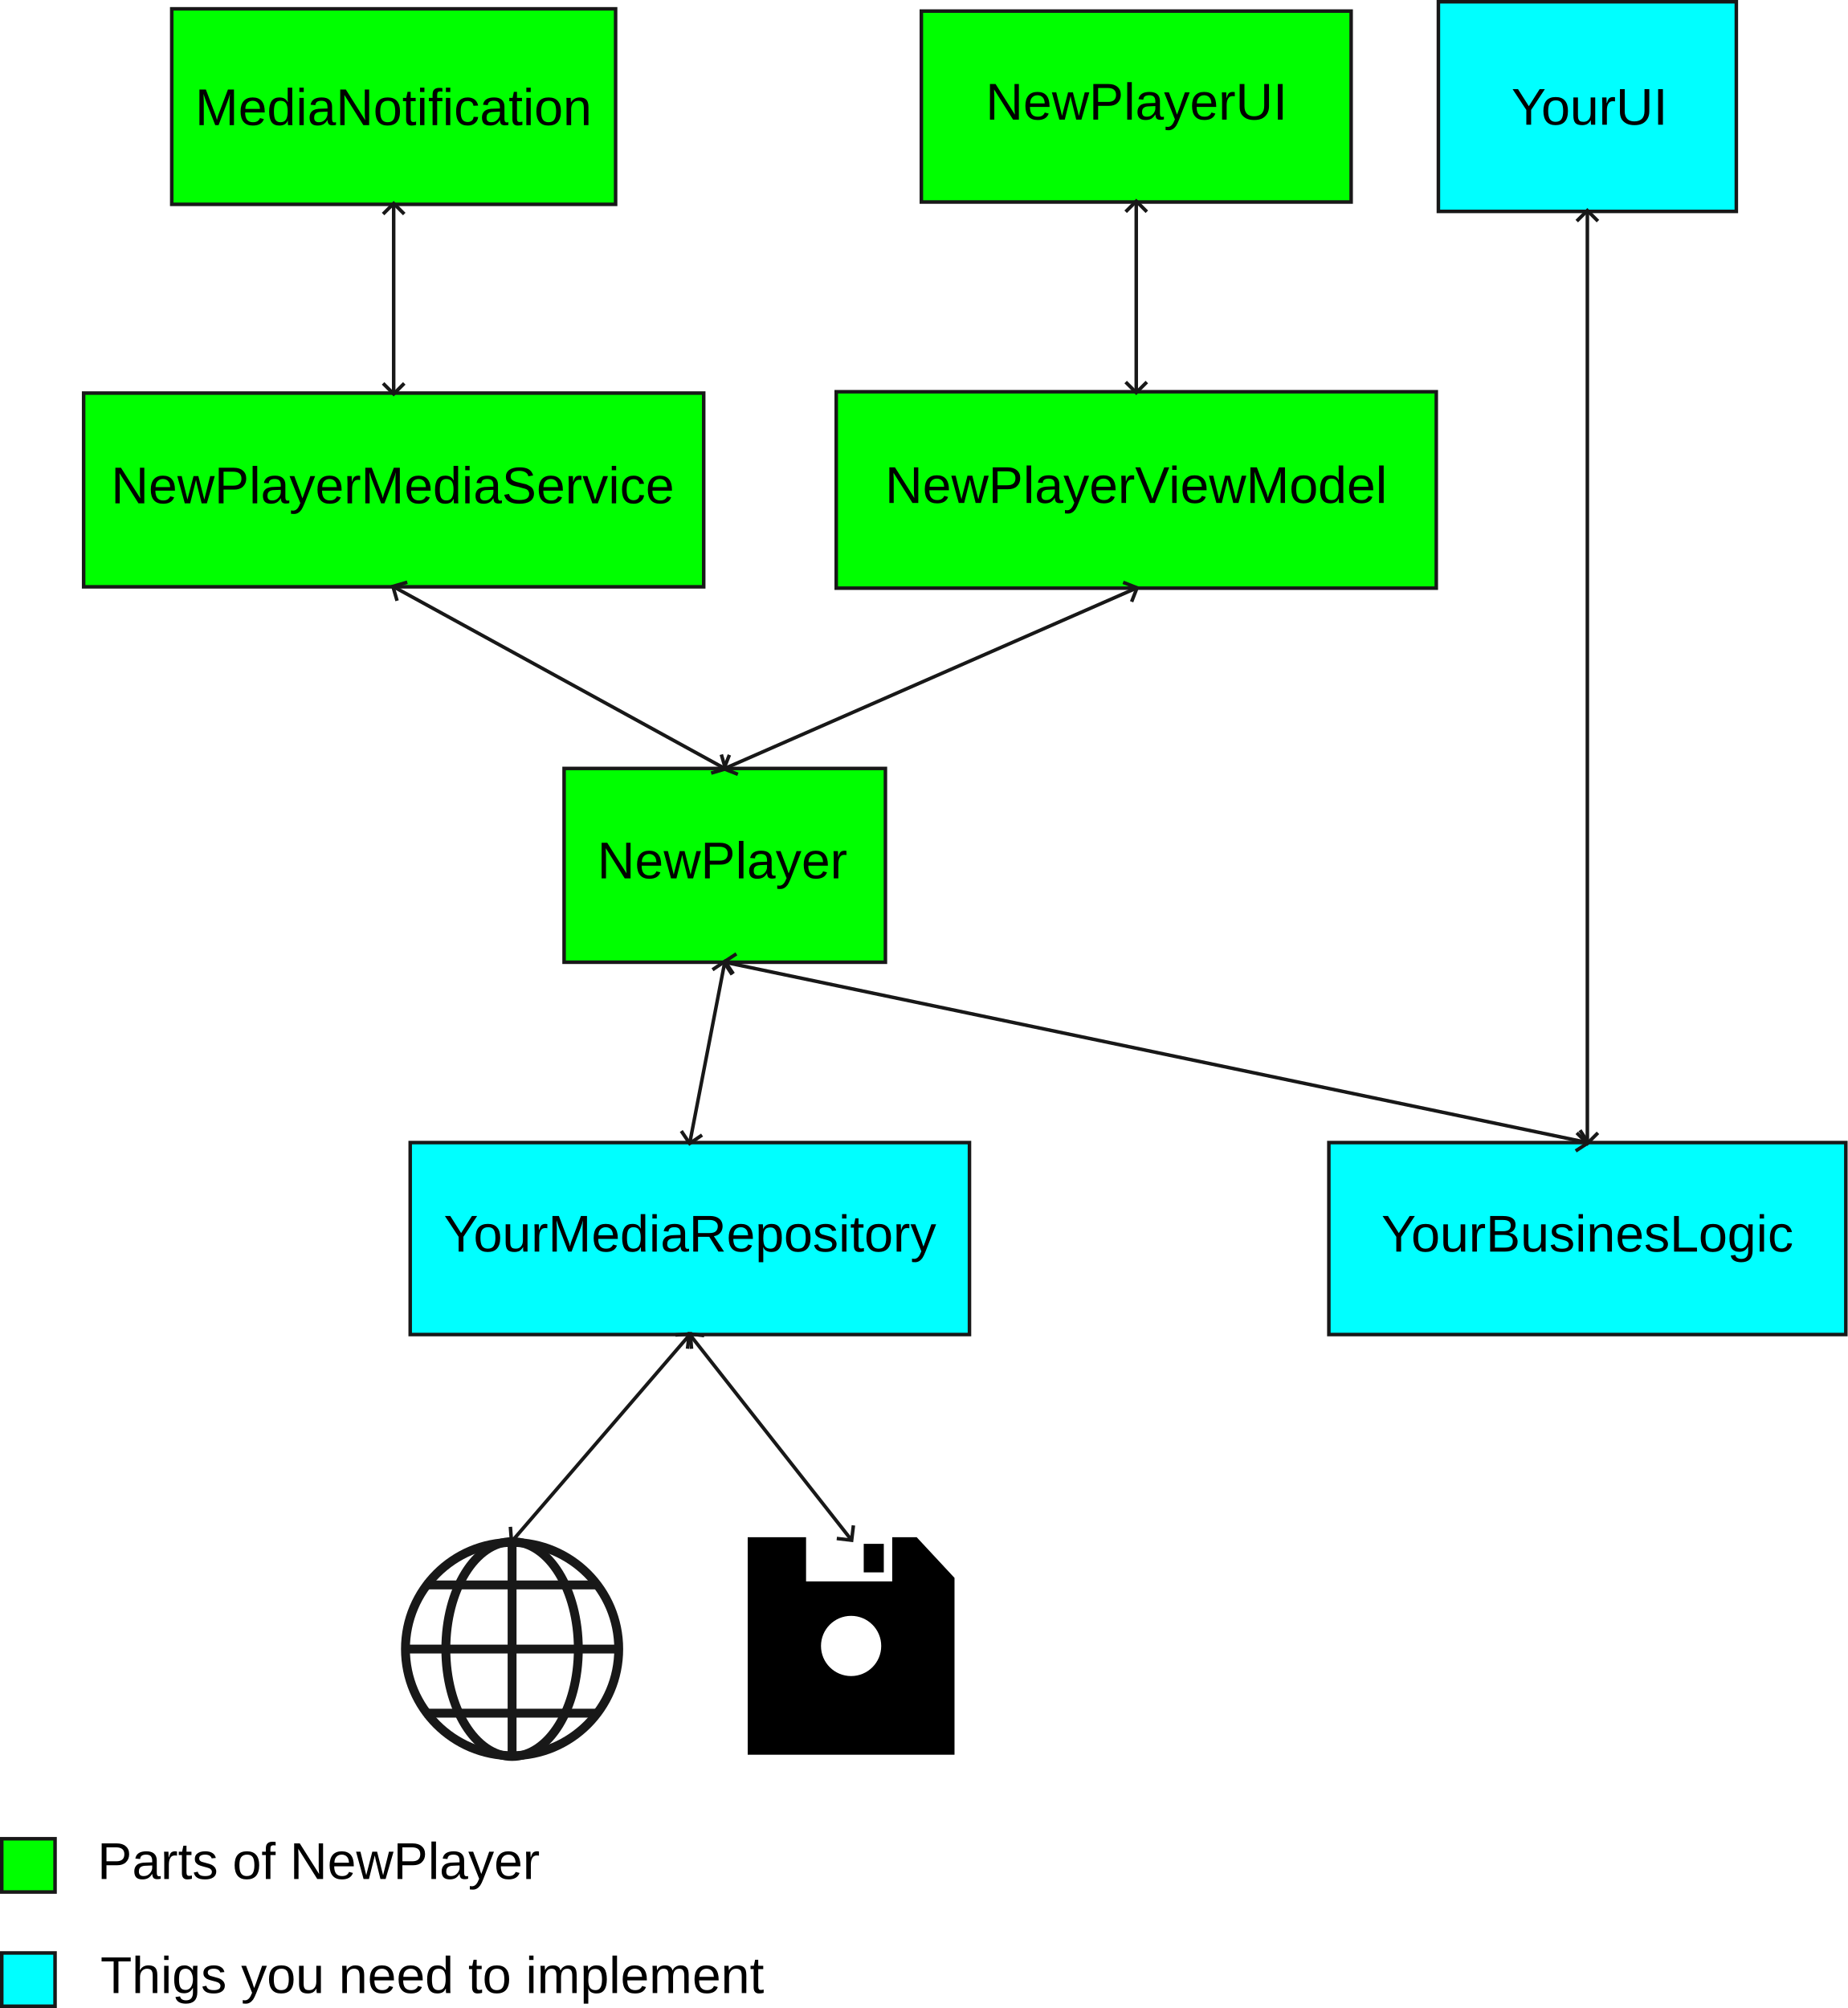
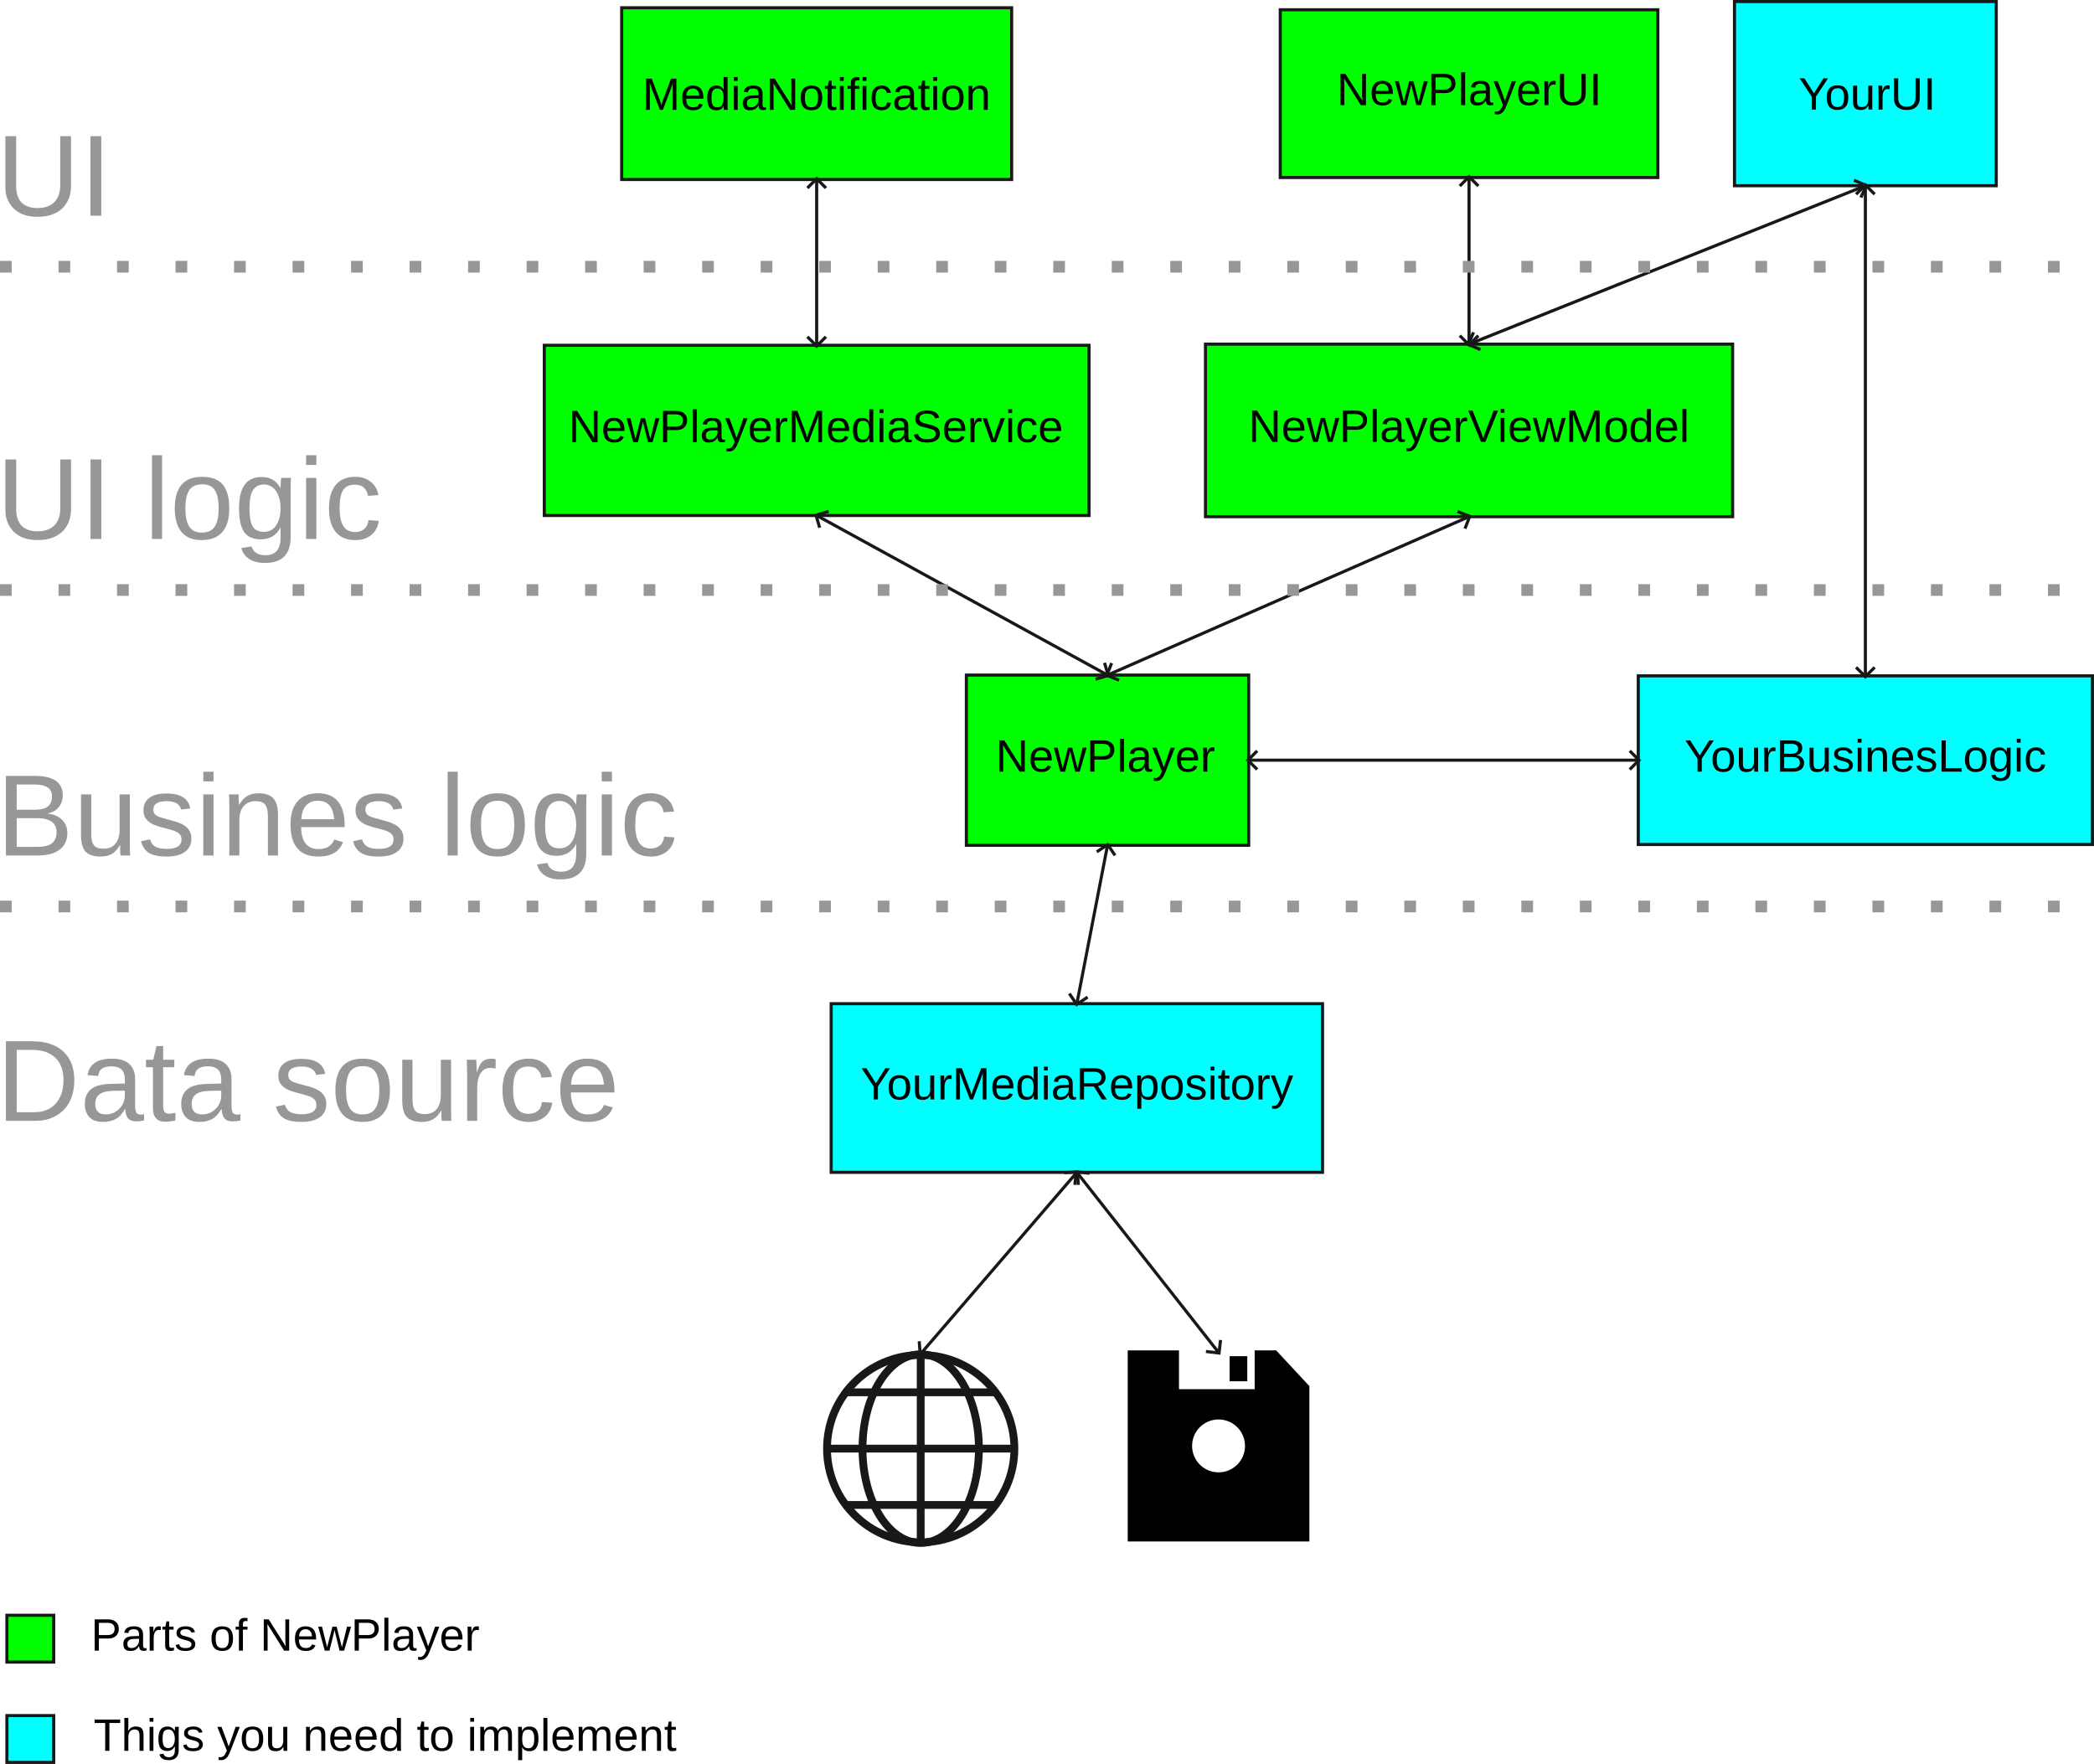
- <svg xmlns="http://www.w3.org/2000/svg" width="138.702mm" height="150.729mm" viewBox="0 0 138.702 150.729" version="1.1" id="svg1">
+ <svg xmlns="http://www.w3.org/2000/svg" width="178.933mm" height="150.729mm" viewBox="0 0 178.933 150.729" version="1.1" id="svg1">
  <defs id="defs1">
    <marker style="overflow:visible" id="marker15" refX="0" refY="0" orient="auto-start-reverse" markerWidth="1" markerHeight="1" viewBox="0 0 1 1" preserveAspectRatio="xMidYMid">
      <path style="fill:none;stroke:context-stroke;stroke-width:1;stroke-linecap:butt" d="M 3,-3 0,0 3,3" transform="rotate(180,0.125,0)" id="path15" />
    </marker>
    <marker style="overflow:visible" id="ArrowWide" refX="0" refY="0" orient="auto-start-reverse" markerWidth="1" markerHeight="1" viewBox="0 0 1 1" preserveAspectRatio="xMidYMid">
      <path style="fill:none;stroke:context-stroke;stroke-width:1;stroke-linecap:butt" d="M 3,-3 0,0 3,3" transform="rotate(180,0.125,0)" id="path1" />
    </marker>
  </defs>
-   <g id="layer1" transform="translate(-28.77279,-29.77612)">
+   <g id="layer1" transform="translate(11.45877,-29.77611)">
    <g id="g2">
      <g id="g22" transform="translate(0,-4.7625)">
        <g id="g24">
-           <g id="g13" transform="translate(9.925257,-87.51019)">
+           <g id="g13" transform="translate(-29.84932,-87.51019)">
            <rect style="fill:#00ffff;fill-opacity:1;stroke:#181818;stroke-width:0.265;stroke-opacity:1" id="rect21-1" width="4" height="4" x="18.98" y="268.645" />
            <text xml:space="preserve" style="font-style:normal;font-variant:normal;font-weight:normal;font-stretch:normal;font-size:3.881px;font-family:'Droid Sans';-inkscape-font-specification:'Droid Sans';fill:#00ffff;fill-opacity:1;stroke:#181818;stroke-width:0.265;stroke-opacity:1" x="26.377" y="271.653" id="text21">
              <tspan id="tspan21" style="font-style:normal;font-variant:normal;font-weight:normal;font-stretch:normal;font-family:Arial;-inkscape-font-specification:Arial;fill:#000000;fill-opacity:1;stroke:none;stroke-width:0.265;stroke-opacity:1" x="26.377" y="271.653">Thigs you need to implement</tspan>
            </text>
            <rect style="fill:#00ff00;fill-opacity:1;stroke:#181818;stroke-width:0.265;stroke-opacity:1" id="rect21" width="4" height="4" x="18.98" y="260.073" />
            <text xml:space="preserve" style="font-style:normal;font-variant:normal;font-weight:normal;font-stretch:normal;font-size:3.881px;font-family:'Droid Sans';-inkscape-font-specification:'Droid Sans';fill:#000000;fill-opacity:1;stroke:none;stroke-width:0.265;stroke-opacity:1" x="26.169" y="263.092" id="text22">
              <tspan id="tspan22" style="font-style:normal;font-variant:normal;font-weight:normal;font-stretch:normal;font-family:Arial;-inkscape-font-specification:Arial;stroke-width:0.265" x="26.169" y="263.092">Parts of NewPlayer</tspan>
            </text>
          </g>
-           <g id="g23" transform="rotate(90,58.12974,173.9349)">
-             <g id="g29">
-               <g id="g9" transform="rotate(-90,-7.135999,119.6013)">
-                 <rect style="fill:#00ffff;stroke:#181818;stroke-width:0.265" id="rect2" width="38.81" height="14.411" x="8.932" y="131.236" />
-                 <text xml:space="preserve" style="font-weight:bold;font-size:3.881px;font-family:'Fira Mono';-inkscape-font-specification:'Fira Mono Bold';vector-effect:non-scaling-stroke;fill:#000000;fill-opacity:1;stroke:#181818;stroke-width:0.265;-inkscape-stroke:hairline" x="12.888" y="139.422" id="text1">
-                   <tspan id="tspan1" style="font-style:normal;font-variant:normal;font-weight:normal;font-stretch:normal;font-family:Arial;-inkscape-font-specification:Arial;fill:#000000;fill-opacity:1;stroke:none;stroke-width:0.265;stroke-opacity:1" x="12.888" y="139.422">YourBusinesLogic</tspan>
-                 </text>
-               </g>
-               <g id="g8" transform="rotate(-90,41.36027,138.4827)">
-                 <rect style="fill:#00ffff;stroke:#181818;stroke-width:0.265" id="rect2-5" width="41.985" height="14.411" x="7.345" y="96.859" transform="translate(0,4.7625)" />
-                 <text xml:space="preserve" style="font-weight:bold;font-size:3.881px;font-family:'Fira Mono';-inkscape-font-specification:'Fira Mono Bold';vector-effect:non-scaling-stroke;fill:#000000;fill-opacity:1;stroke:#181818;stroke-width:0.265;-inkscape-stroke:hairline" x="9.87" y="109.808" id="text1-0">
-                   <tspan id="tspan1-3" style="font-style:normal;font-variant:normal;font-weight:normal;font-stretch:normal;font-family:Arial;-inkscape-font-specification:Arial;fill:#000000;fill-opacity:1;stroke:none;stroke-width:0.265;stroke-opacity:1" x="9.87" y="109.808">YourMediaRepository</tspan>
-                 </text>
-               </g>
-               <g id="g7" transform="rotate(-90,50.30997,175.4466)">
-                 <rect style="fill:#00ff00;stroke:#181818;stroke-width:0.265" id="rect2-5-2" width="24.122" height="14.543" x="64.811" y="101.555" />
-                 <text xml:space="preserve" style="font-weight:bold;font-size:3.881px;font-family:'Fira Mono';-inkscape-font-specification:'Fira Mono Bold';vector-effect:non-scaling-stroke;fill:#000000;fill-opacity:1;stroke:#181818;stroke-width:0.265;-inkscape-stroke:hairline" x="67.317" y="109.808" id="text1-0-0">
-                   <tspan id="tspan1-3-6" style="font-style:normal;font-variant:normal;font-weight:normal;font-stretch:normal;font-family:Arial;-inkscape-font-specification:Arial;fill:#000000;fill-opacity:1;stroke:none;stroke-width:0.265;stroke-opacity:1" x="67.317" y="109.808">NewPlayer</tspan>
-                 </text>
-               </g>
-               <g id="g6" transform="rotate(-90,45.80662,199.1229)">
-                 <rect style="fill:#00ff00;stroke:#181818;stroke-width:0.265" id="rect2-5-2-6" width="45.046" height="14.742" x="104.414" y="101.456" />
-                 <text xml:space="preserve" style="font-weight:bold;font-size:3.881px;font-family:'Fira Mono';-inkscape-font-specification:'Fira Mono Bold';vector-effect:non-scaling-stroke;fill:#000000;fill-opacity:1;stroke:#181818;stroke-width:0.265;-inkscape-stroke:hairline" x="108.089" y="109.808" id="text1-0-0-5">
-                   <tspan id="tspan1-3-6-6" style="font-style:normal;font-variant:normal;font-weight:normal;font-stretch:normal;font-family:Arial;-inkscape-font-specification:Arial;fill:#000000;fill-opacity:1;stroke:none;stroke-width:0.265;stroke-opacity:1" x="108.089" y="109.808">NewPlayerViewModel</tspan>
-                 </text>
-               </g>
-               <g id="g1" transform="rotate(-90,83.58727,212.7273)">
-                 <rect style="fill:#00ff00;stroke:#181818;stroke-width:0.265" id="rect2-5-2-5" width="46.55" height="14.543" x="99.301" y="77.379" />
-                 <text xml:space="preserve" style="font-weight:bold;font-size:3.881px;font-family:'Fira Mono';-inkscape-font-specification:'Fira Mono Bold';vector-effect:non-scaling-stroke;fill:#000000;fill-opacity:1;stroke:#181818;stroke-width:0.265;-inkscape-stroke:hairline" x="101.373" y="85.655" id="text1-0-0-2">
-                   <tspan id="tspan1-3-6-9" style="font-style:normal;font-variant:normal;font-weight:normal;font-stretch:normal;font-family:Arial;-inkscape-font-specification:Arial;fill:#000000;fill-opacity:1;stroke:none;stroke-width:0.265;stroke-opacity:1" x="101.373" y="85.655">NewPlayerMediaService</tspan>
-                 </text>
-               </g>
-               <g id="g5" transform="rotate(-90,27.012,238.189)">
-                 <rect style="fill:#00ffff;stroke:#181818;stroke-width:0.265" id="rect2-8" width="22.367" height="15.737" x="169.89" y="130.043" />
-                 <text xml:space="preserve" style="font-weight:bold;font-size:3.881px;font-family:'Fira Mono';-inkscape-font-specification:'Fira Mono Bold';vector-effect:non-scaling-stroke;fill:#000000;fill-opacity:1;stroke:#181818;stroke-width:0.265;-inkscape-stroke:hairline" x="175.381" y="139.276" id="text1-6">
-                   <tspan style="font-style:normal;font-variant:normal;font-weight:normal;font-stretch:normal;font-family:Arial;-inkscape-font-specification:Arial;fill:#000000;fill-opacity:1;stroke:none;stroke-width:0.265;stroke-opacity:1" x="175.381" y="139.276" id="tspan10">YourUI</tspan>
-                 </text>
-               </g>
-               <g id="g4" transform="rotate(-90,58.48642,240.5792)">
-                 <rect style="fill:#00ff00;stroke:#181818;stroke-width:0.265" id="rect2-5-2-6-5" width="32.264" height="14.333" x="164.941" y="101.66" />
-                 <text xml:space="preserve" style="font-weight:bold;font-size:3.881px;font-family:'Fira Mono';-inkscape-font-specification:'Fira Mono Bold';vector-effect:non-scaling-stroke;fill:#000000;fill-opacity:1;stroke:#181818;stroke-width:0.265;-inkscape-stroke:hairline" x="169.778" y="109.808" id="text1-0-0-5-4">
-                   <tspan id="tspan1-3-6-6-7" style="font-style:normal;font-variant:normal;font-weight:normal;font-stretch:normal;font-family:Arial;-inkscape-font-specification:Arial;fill:#000000;fill-opacity:1;stroke:none;stroke-width:0.265;stroke-opacity:1" x="169.778" y="109.808">NewPlayerUI</tspan>
-                 </text>
-               </g>
-               <g id="g3" transform="rotate(-90,65.8586,223.8413)">
-                 <rect style="fill:#00ff00;stroke:#181818;stroke-width:0.265" id="rect2-5-2-5-3" width="33.321" height="14.675" x="99.301" y="77.379" />
-                 <text xml:space="preserve" style="font-weight:bold;font-size:3.881px;font-family:'Fira Mono';-inkscape-font-specification:'Fira Mono Bold';vector-effect:non-scaling-stroke;fill:#000000;fill-opacity:1;stroke:#181818;stroke-width:0.265;-inkscape-stroke:hairline" x="101.068" y="86.107" id="text1-0-0-2-6">
-                   <tspan id="tspan1-3-6-9-0" style="font-style:normal;font-variant:normal;font-weight:normal;font-stretch:normal;font-family:Arial;-inkscape-font-specification:Arial;fill:#000000;fill-opacity:1;stroke:none;stroke-width:0.265;stroke-opacity:1" x="101.068" y="86.107">MediaNotification</tspan>
-                 </text>
-               </g>
-               <path style="fill:#000000;stroke:#181818;stroke-width:0.265;marker-start:url(#ArrowWide);marker-end:url(#ArrowWide)" d="m 80.559,120.304 2.621,-13.537" id="path13" transform="rotate(-90,58.12975,173.9349)" />
-               <path style="fill:#000000;stroke:#181818;stroke-width:0.265;marker-start:url(#marker15);marker-end:url(#marker15)" d="M 147.937,120.304 83.18,106.767" id="path14" transform="rotate(-90,58.12975,173.9349)" />
-               <path style="fill:#000000;stroke:#181818;stroke-width:0.265;marker-start:url(#ArrowWide);marker-end:url(#marker15)" d="M 147.937,120.304 V 50.408" id="path16" transform="rotate(-90,58.12975,173.9349)" />
-               <path style="fill:#000000;stroke:#181818;stroke-width:0.265;marker-start:url(#ArrowWide);marker-end:url(#marker15)" d="M 58.326,78.587 83.18,92.224" id="path17" transform="rotate(-90,58.12975,173.9349)" />
-               <path style="fill:#000000;stroke:#181818;stroke-width:0.265;marker-start:url(#ArrowWide);marker-end:url(#marker15)" d="M 83.18,92.224 114.072,78.687" id="path18" transform="rotate(-90,58.12975,173.9349)" />
-               <path style="fill:#000000;stroke:#181818;stroke-width:0.265;marker-start:url(#ArrowWide);marker-end:url(#marker15)" d="m 114.072,63.945 1e-5,-14.239" id="path19" transform="rotate(-90,58.12975,173.9349)" />
-               <path style="fill:#000000;stroke:#181818;stroke-width:0.265;marker-start:url(#ArrowWide);marker-end:url(#marker15)" d="m 58.326,49.877 3e-6,14.167" id="path20" transform="rotate(-90,58.12975,173.9349)" />
-               <g id="g25" transform="matrix(0.6670531,0,0,0.6670531,3.742556,48.82559)">
-                 <circle style="fill:none;stroke:#181818;stroke-width:1;stroke-dasharray:none" id="path21" cx="58.13" cy="173.935" r="12" />
-                 <ellipse style="fill:none;stroke:#181818;stroke-width:1;stroke-dasharray:none" id="path21-3" cx="58.13" cy="173.935" rx="12.086" ry="7.455" />
-                 <path style="fill:none;stroke:#181818;stroke-width:1;stroke-dasharray:none" d="M 45.981,173.935 H 70.13" id="path22" />
-                 <path style="fill:none;stroke:#181818;stroke-width:1;stroke-dasharray:none" d="m 50.913,183.774 v -19.439" id="path23" />
-                 <path style="fill:none;stroke:#181818;stroke-width:1;stroke-dasharray:none" d="m 58.13,185.935 v -24" id="path24" />
-               </g>
-               <path style="fill:none;stroke:#181818;stroke-width:0.667;stroke-dasharray:none" d="M 47.332,171.412 V 158.445" id="path23-9" />
-               <path id="rect26" style="stroke:none;stroke-width:0.753" d="m 34.123,147.161 h 16.327 v -15.525 H 37.176 l -3.053,2.84 v 1.837 h 3.317 v 6.467 H 34.123 Z m 5.903,-7.763 a 2.26,2.26 0 0 1 2.26,-2.26 2.26,2.26 0 0 1 2.26,2.26 2.26,2.26 0 0 1 -2.26,2.261 2.26,2.26 0 0 1 -2.26,-2.261 z" />
-               <rect style="fill:#000000;fill-opacity:1;stroke:none;stroke-width:0.753;stroke-dasharray:none" id="rect27" width="1.507" height="2.141" x="-138.451" y="34.621" transform="rotate(-90)" />
-               <path style="fill:none;fill-opacity:1;stroke:#181818;stroke-width:0.265;stroke-dasharray:none;stroke-opacity:1;marker-start:url(#ArrowWide);marker-end:url(#ArrowWide)" d="M 18.91,151.506 34.414,164.849" id="path28" />
-               <path style="fill:none;fill-opacity:1;stroke:#181818;stroke-width:0.265;stroke-dasharray:none;stroke-opacity:1;marker-start:url(#ArrowWide);marker-end:url(#ArrowWide)" d="M 18.91,151.506 34.299,139.399" id="path29" />
-             </g>
+           <g id="g30" transform="translate(0,-28.01427)">
+             <rect style="fill:#00ffff;stroke:#181818;stroke-width:0.265" id="rect2" width="38.81" height="14.411" x="128.532" y="120.304" />
+             <text xml:space="preserve" style="font-weight:bold;font-size:3.881px;font-family:'Fira Mono';-inkscape-font-specification:'Fira Mono Bold';vector-effect:non-scaling-stroke;fill:#000000;fill-opacity:1;stroke:#181818;stroke-width:0.265;-inkscape-stroke:hairline" x="132.488" y="128.49" id="text1">
+               <tspan id="tspan1" style="font-style:normal;font-variant:normal;font-weight:normal;font-stretch:normal;font-family:Arial;-inkscape-font-specification:Arial;fill:#000000;fill-opacity:1;stroke:none;stroke-width:0.265;stroke-opacity:1" x="132.488" y="128.49">YourBusinesLogic</tspan>
+             </text>
          </g>
+           <rect style="fill:#00ffff;stroke:#181818;stroke-width:0.265" id="rect2-5" width="41.985" height="14.411" x="59.566" y="120.304" />
+           <text xml:space="preserve" style="font-weight:bold;font-size:3.881px;font-family:'Fira Mono';-inkscape-font-specification:'Fira Mono Bold';vector-effect:non-scaling-stroke;fill:#000000;fill-opacity:1;stroke:#181818;stroke-width:0.265;-inkscape-stroke:hairline" x="62.091" y="128.49" id="text1-0">
+             <tspan id="tspan1-3" style="font-style:normal;font-variant:normal;font-weight:normal;font-stretch:normal;font-family:Arial;-inkscape-font-specification:Arial;fill:#000000;fill-opacity:1;stroke:none;stroke-width:0.265;stroke-opacity:1" x="62.091" y="128.49">YourMediaRepository</tspan>
+           </text>
+           <rect style="fill:#00ff00;stroke:#181818;stroke-width:0.265" id="rect2-5-2" width="24.122" height="14.543" x="71.119" y="92.224" />
+           <text xml:space="preserve" style="font-weight:bold;font-size:3.881px;font-family:'Fira Mono';-inkscape-font-specification:'Fira Mono Bold';vector-effect:non-scaling-stroke;fill:#000000;fill-opacity:1;stroke:#181818;stroke-width:0.265;-inkscape-stroke:hairline" x="73.625" y="100.476" id="text1-0-0">
+             <tspan id="tspan1-3-6" style="font-style:normal;font-variant:normal;font-weight:normal;font-stretch:normal;font-family:Arial;-inkscape-font-specification:Arial;fill:#000000;fill-opacity:1;stroke:none;stroke-width:0.265;stroke-opacity:1" x="73.625" y="100.476">NewPlayer</tspan>
+           </text>
+           <rect style="fill:#00ff00;stroke:#181818;stroke-width:0.265" id="rect2-5-2-6" width="45.046" height="14.742" x="91.549" y="63.945" />
+           <text xml:space="preserve" style="font-weight:bold;font-size:3.881px;font-family:'Fira Mono';-inkscape-font-specification:'Fira Mono Bold';vector-effect:non-scaling-stroke;fill:#000000;fill-opacity:1;stroke:#181818;stroke-width:0.265;-inkscape-stroke:hairline" x="95.224" y="72.296" id="text1-0-0-5">
+             <tspan id="tspan1-3-6-6" style="font-style:normal;font-variant:normal;font-weight:normal;font-stretch:normal;font-family:Arial;-inkscape-font-specification:Arial;fill:#000000;fill-opacity:1;stroke:none;stroke-width:0.265;stroke-opacity:1" x="95.224" y="72.296">NewPlayerViewModel</tspan>
+           </text>
+           <rect style="fill:#00ff00;stroke:#181818;stroke-width:0.265" id="rect2-5-2-5" width="46.55" height="14.543" x="35.051" y="64.044" />
+           <text xml:space="preserve" style="font-weight:bold;font-size:3.881px;font-family:'Fira Mono';-inkscape-font-specification:'Fira Mono Bold';vector-effect:non-scaling-stroke;fill:#000000;fill-opacity:1;stroke:#181818;stroke-width:0.265;-inkscape-stroke:hairline" x="37.123" y="72.32" id="text1-0-0-2">
+             <tspan id="tspan1-3-6-9" style="font-style:normal;font-variant:normal;font-weight:normal;font-stretch:normal;font-family:Arial;-inkscape-font-specification:Arial;fill:#000000;fill-opacity:1;stroke:none;stroke-width:0.265;stroke-opacity:1" x="37.123" y="72.32">NewPlayerMediaService</tspan>
+           </text>
+           <rect style="fill:#00ffff;stroke:#181818;stroke-width:0.265" id="rect2-8" width="22.367" height="15.737" x="136.753" y="34.671" />
+           <text xml:space="preserve" style="font-weight:bold;font-size:3.881px;font-family:'Fira Mono';-inkscape-font-specification:'Fira Mono Bold';vector-effect:non-scaling-stroke;fill:#000000;fill-opacity:1;stroke:#181818;stroke-width:0.265;-inkscape-stroke:hairline" x="142.245" y="43.905" id="text1-6">
+             <tspan style="font-style:normal;font-variant:normal;font-weight:normal;font-stretch:normal;font-family:Arial;-inkscape-font-specification:Arial;fill:#000000;fill-opacity:1;stroke:none;stroke-width:0.265;stroke-opacity:1" x="142.245" y="43.905" id="tspan10">YourUI</tspan>
+           </text>
+           <rect style="fill:#00ff00;stroke:#181818;stroke-width:0.265" id="rect2-5-2-6-5" width="32.264" height="14.333" x="97.94" y="35.373" />
+           <text xml:space="preserve" style="font-weight:bold;font-size:3.881px;font-family:'Fira Mono';-inkscape-font-specification:'Fira Mono Bold';vector-effect:non-scaling-stroke;fill:#000000;fill-opacity:1;stroke:#181818;stroke-width:0.265;-inkscape-stroke:hairline" x="102.777" y="43.52" id="text1-0-0-5-4">
+             <tspan id="tspan1-3-6-6-7" style="font-style:normal;font-variant:normal;font-weight:normal;font-stretch:normal;font-family:Arial;-inkscape-font-specification:Arial;fill:#000000;fill-opacity:1;stroke:none;stroke-width:0.265;stroke-opacity:1" x="102.777" y="43.52">NewPlayerUI</tspan>
+           </text>
+           <rect style="fill:#00ff00;stroke:#181818;stroke-width:0.265" id="rect2-5-2-5-3" width="33.321" height="14.675" x="41.665" y="35.202" />
+           <text xml:space="preserve" style="font-weight:bold;font-size:3.881px;font-family:'Fira Mono';-inkscape-font-specification:'Fira Mono Bold';vector-effect:non-scaling-stroke;fill:#000000;fill-opacity:1;stroke:#181818;stroke-width:0.265;-inkscape-stroke:hairline" x="43.433" y="43.929" id="text1-0-0-2-6">
+             <tspan id="tspan1-3-6-9-0" style="font-style:normal;font-variant:normal;font-weight:normal;font-stretch:normal;font-family:Arial;-inkscape-font-specification:Arial;fill:#000000;fill-opacity:1;stroke:none;stroke-width:0.265;stroke-opacity:1" x="43.433" y="43.929">MediaNotification</tspan>
+           </text>
+           <text xml:space="preserve" style="font-weight:bold;font-size:9.878px;font-family:'Fira Mono';-inkscape-font-specification:'Fira Mono Bold';vector-effect:non-scaling-stroke;fill:#979797;fill-opacity:1;stroke:#181818;stroke-width:0.265;-inkscape-stroke:hairline" x="-11.764" y="52.974" id="text1-0-0-2-6-9">
+             <tspan id="tspan1-3-6-9-0-7" style="font-style:normal;font-variant:normal;font-weight:normal;font-stretch:normal;font-size:9.878px;font-family:Arial;-inkscape-font-specification:Arial;fill:#979797;fill-opacity:1;stroke:none;stroke-width:0.265;stroke-opacity:1" x="-11.764" y="52.974">UI</tspan>
+           </text>
+           <path style="fill:#000000;stroke:#181818;stroke-width:0.265;marker-start:url(#ArrowWide);marker-end:url(#ArrowWide)" d="m 80.559,120.304 2.621,-13.537" id="path13" />
+           <path style="fill:#000000;stroke:#181818;stroke-width:0.265;marker-start:url(#ArrowWide);marker-end:url(#marker15)" d="M 58.326,78.587 83.18,92.224" id="path17" />
+           <path style="fill:#000000;stroke:#181818;stroke-width:0.265;marker-start:url(#ArrowWide);marker-end:url(#marker15)" d="M 83.18,92.224 114.072,78.687" id="path18" />
+           <path style="fill:#000000;stroke:#181818;stroke-width:0.265;marker-start:url(#ArrowWide);marker-end:url(#marker15)" d="m 114.072,63.945 1e-5,-14.239" id="path19" />
+           <path style="fill:#000000;stroke:#181818;stroke-width:0.265;marker-start:url(#ArrowWide);marker-end:url(#marker15)" d="m 58.326,49.877 3e-6,14.167" id="path20" />
+           <circle style="fill:none;stroke:#181818;stroke-width:0.667;stroke-dasharray:none" id="path21" cx="158.323" cy="-67.215" r="8.005" transform="rotate(90)" />
+           <ellipse style="fill:none;stroke:#181818;stroke-width:0.667;stroke-dasharray:none" id="path21-3" cx="158.323" cy="-67.215" rx="8.062" ry="4.973" transform="rotate(90)" />
+           <path style="fill:none;stroke:#181818;stroke-width:0.667;stroke-dasharray:none" d="m 67.215,150.219 v 16.109" id="path22" />
+           <path style="fill:none;stroke:#181818;stroke-width:0.667;stroke-dasharray:none" d="M 60.652,153.51 H 73.619" id="path23" />
+           <path style="fill:none;stroke:#181818;stroke-width:0.667;stroke-dasharray:none" d="M 59.211,158.323 H 75.22" id="path24" />
+           <path style="fill:none;stroke:#181818;stroke-width:0.667;stroke-dasharray:none" d="m 60.652,163.137 h 12.967" id="path23-9" />
+           <path id="rect26" style="stroke:none;stroke-width:0.753" d="m 84.904,149.928 v 16.327 h 15.525 v -13.274 l -2.84,-3.053 h -1.837 v 3.317 h -6.467 v -3.317 z m 7.763,5.903 a 2.26,2.26 0 0 1 2.26,2.26 2.26,2.26 0 0 1 -2.26,2.26 2.26,2.26 0 0 1 -2.261,-2.26 2.26,2.26 0 0 1 2.261,-2.26 z" />
+           <rect style="fill:#000000;fill-opacity:1;stroke:none;stroke-width:0.753;stroke-dasharray:none" id="rect27" width="1.507" height="2.141" x="93.614" y="150.426" />
+           <path style="fill:none;fill-opacity:1;stroke:#181818;stroke-width:0.265;stroke-dasharray:none;stroke-opacity:1;marker-start:url(#ArrowWide);marker-end:url(#ArrowWide)" d="m 80.559,134.715 -13.344,15.504" id="path28" />
+           <path style="fill:none;fill-opacity:1;stroke:#181818;stroke-width:0.265;stroke-dasharray:none;stroke-opacity:1;marker-start:url(#ArrowWide);marker-end:url(#ArrowWide)" d="m 80.559,134.715 12.107,15.389" id="path29" />
+           <path style="fill:none;fill-opacity:1;stroke:#181818;stroke-width:0.265;stroke-dasharray:none;stroke-opacity:1;marker-start:url(#ArrowWide);marker-end:url(#marker15)" d="M 114.072,63.945 147.937,50.408" id="path30" />
+           <path style="fill:none;fill-opacity:1;stroke:#181818;stroke-width:0.265;stroke-dasharray:none;stroke-opacity:1;marker-start:url(#ArrowWide);marker-end:url(#marker15)" d="M 95.241,99.495 H 128.532" id="path31" />
+           <path style="fill:none;fill-opacity:1;stroke:#181818;stroke-width:0.265;stroke-dasharray:none;stroke-opacity:1;marker-start:url(#ArrowWide);marker-end:url(#marker15)" d="m 147.937,50.408 1e-5,41.882" id="path32" />
+           <path style="fill:#b3b3b3;fill-opacity:1;stroke:#979797;stroke-width:1;stroke-dasharray:1, 4;stroke-dashoffset:0;stroke-opacity:1" d="M -11.459,57.332 H 167.474" id="path33-2-2" />
+           <g id="g35" transform="translate(40.58904,-6.76078)">
+             <text xml:space="preserve" style="font-weight:bold;font-size:9.878px;font-family:'Fira Mono';-inkscape-font-specification:'Fira Mono Bold';vector-effect:non-scaling-stroke;fill:#979797;fill-opacity:1;stroke:#181818;stroke-width:0.265;-inkscape-stroke:hairline" x="-52.353" y="87.358" id="text1-0-0-2-6-9-4">
+               <tspan id="tspan1-3-6-9-0-7-7" style="font-style:normal;font-variant:normal;font-weight:normal;font-stretch:normal;font-size:9.878px;font-family:Arial;-inkscape-font-specification:Arial;fill:#979797;fill-opacity:1;stroke:none;stroke-width:0.265;stroke-opacity:1" x="-52.353" y="87.358">UI logic</tspan>
+             </text>
+             <path style="fill:#b3b3b3;fill-opacity:1;stroke:#979797;stroke-width:1;stroke-dasharray:1, 4;stroke-dashoffset:0;stroke-opacity:1" d="M -52.048,91.716 H 126.885" id="path33-2-2-8" />
+           </g>
+           <text xml:space="preserve" style="font-weight:bold;font-size:9.878px;font-family:'Fira Mono';-inkscape-font-specification:'Fira Mono Bold';vector-effect:non-scaling-stroke;fill:#979797;fill-opacity:1;stroke:#181818;stroke-width:0.265;-inkscape-stroke:hairline" x="-11.764" y="107.639" id="text1-0-0-2-6-9-4-6">
+             <tspan id="tspan1-3-6-9-0-7-7-1" style="font-style:normal;font-variant:normal;font-weight:normal;font-stretch:normal;font-size:9.878px;font-family:Arial;-inkscape-font-specification:Arial;fill:#979797;fill-opacity:1;stroke:none;stroke-width:0.265;stroke-opacity:1" x="-11.764" y="107.639">Busines logic</tspan>
+           </text>
+           <text xml:space="preserve" style="font-weight:bold;font-size:9.878px;font-family:'Fira Mono';-inkscape-font-specification:'Fira Mono Bold';vector-effect:non-scaling-stroke;fill:#979797;fill-opacity:1;stroke:#181818;stroke-width:0.265;-inkscape-stroke:hairline" x="-11.764" y="130.314" id="text1-0-0-2-6-9-4-6-0">
+             <tspan id="tspan1-3-6-9-0-7-7-1-6" style="font-style:normal;font-variant:normal;font-weight:normal;font-stretch:normal;font-size:9.878px;font-family:Arial;-inkscape-font-specification:Arial;fill:#979797;fill-opacity:1;stroke:none;stroke-width:0.265;stroke-opacity:1" x="-11.764" y="130.314">Data source</tspan>
+           </text>
+           <path style="fill:#b3b3b3;fill-opacity:1;stroke:#979797;stroke-width:1;stroke-dasharray:1, 4;stroke-dashoffset:0;stroke-opacity:1" d="M -11.459,111.997 H 167.474" id="path33-2-2-8-0" />
        </g>
      </g>
    </g>
  </g>
</svg>
